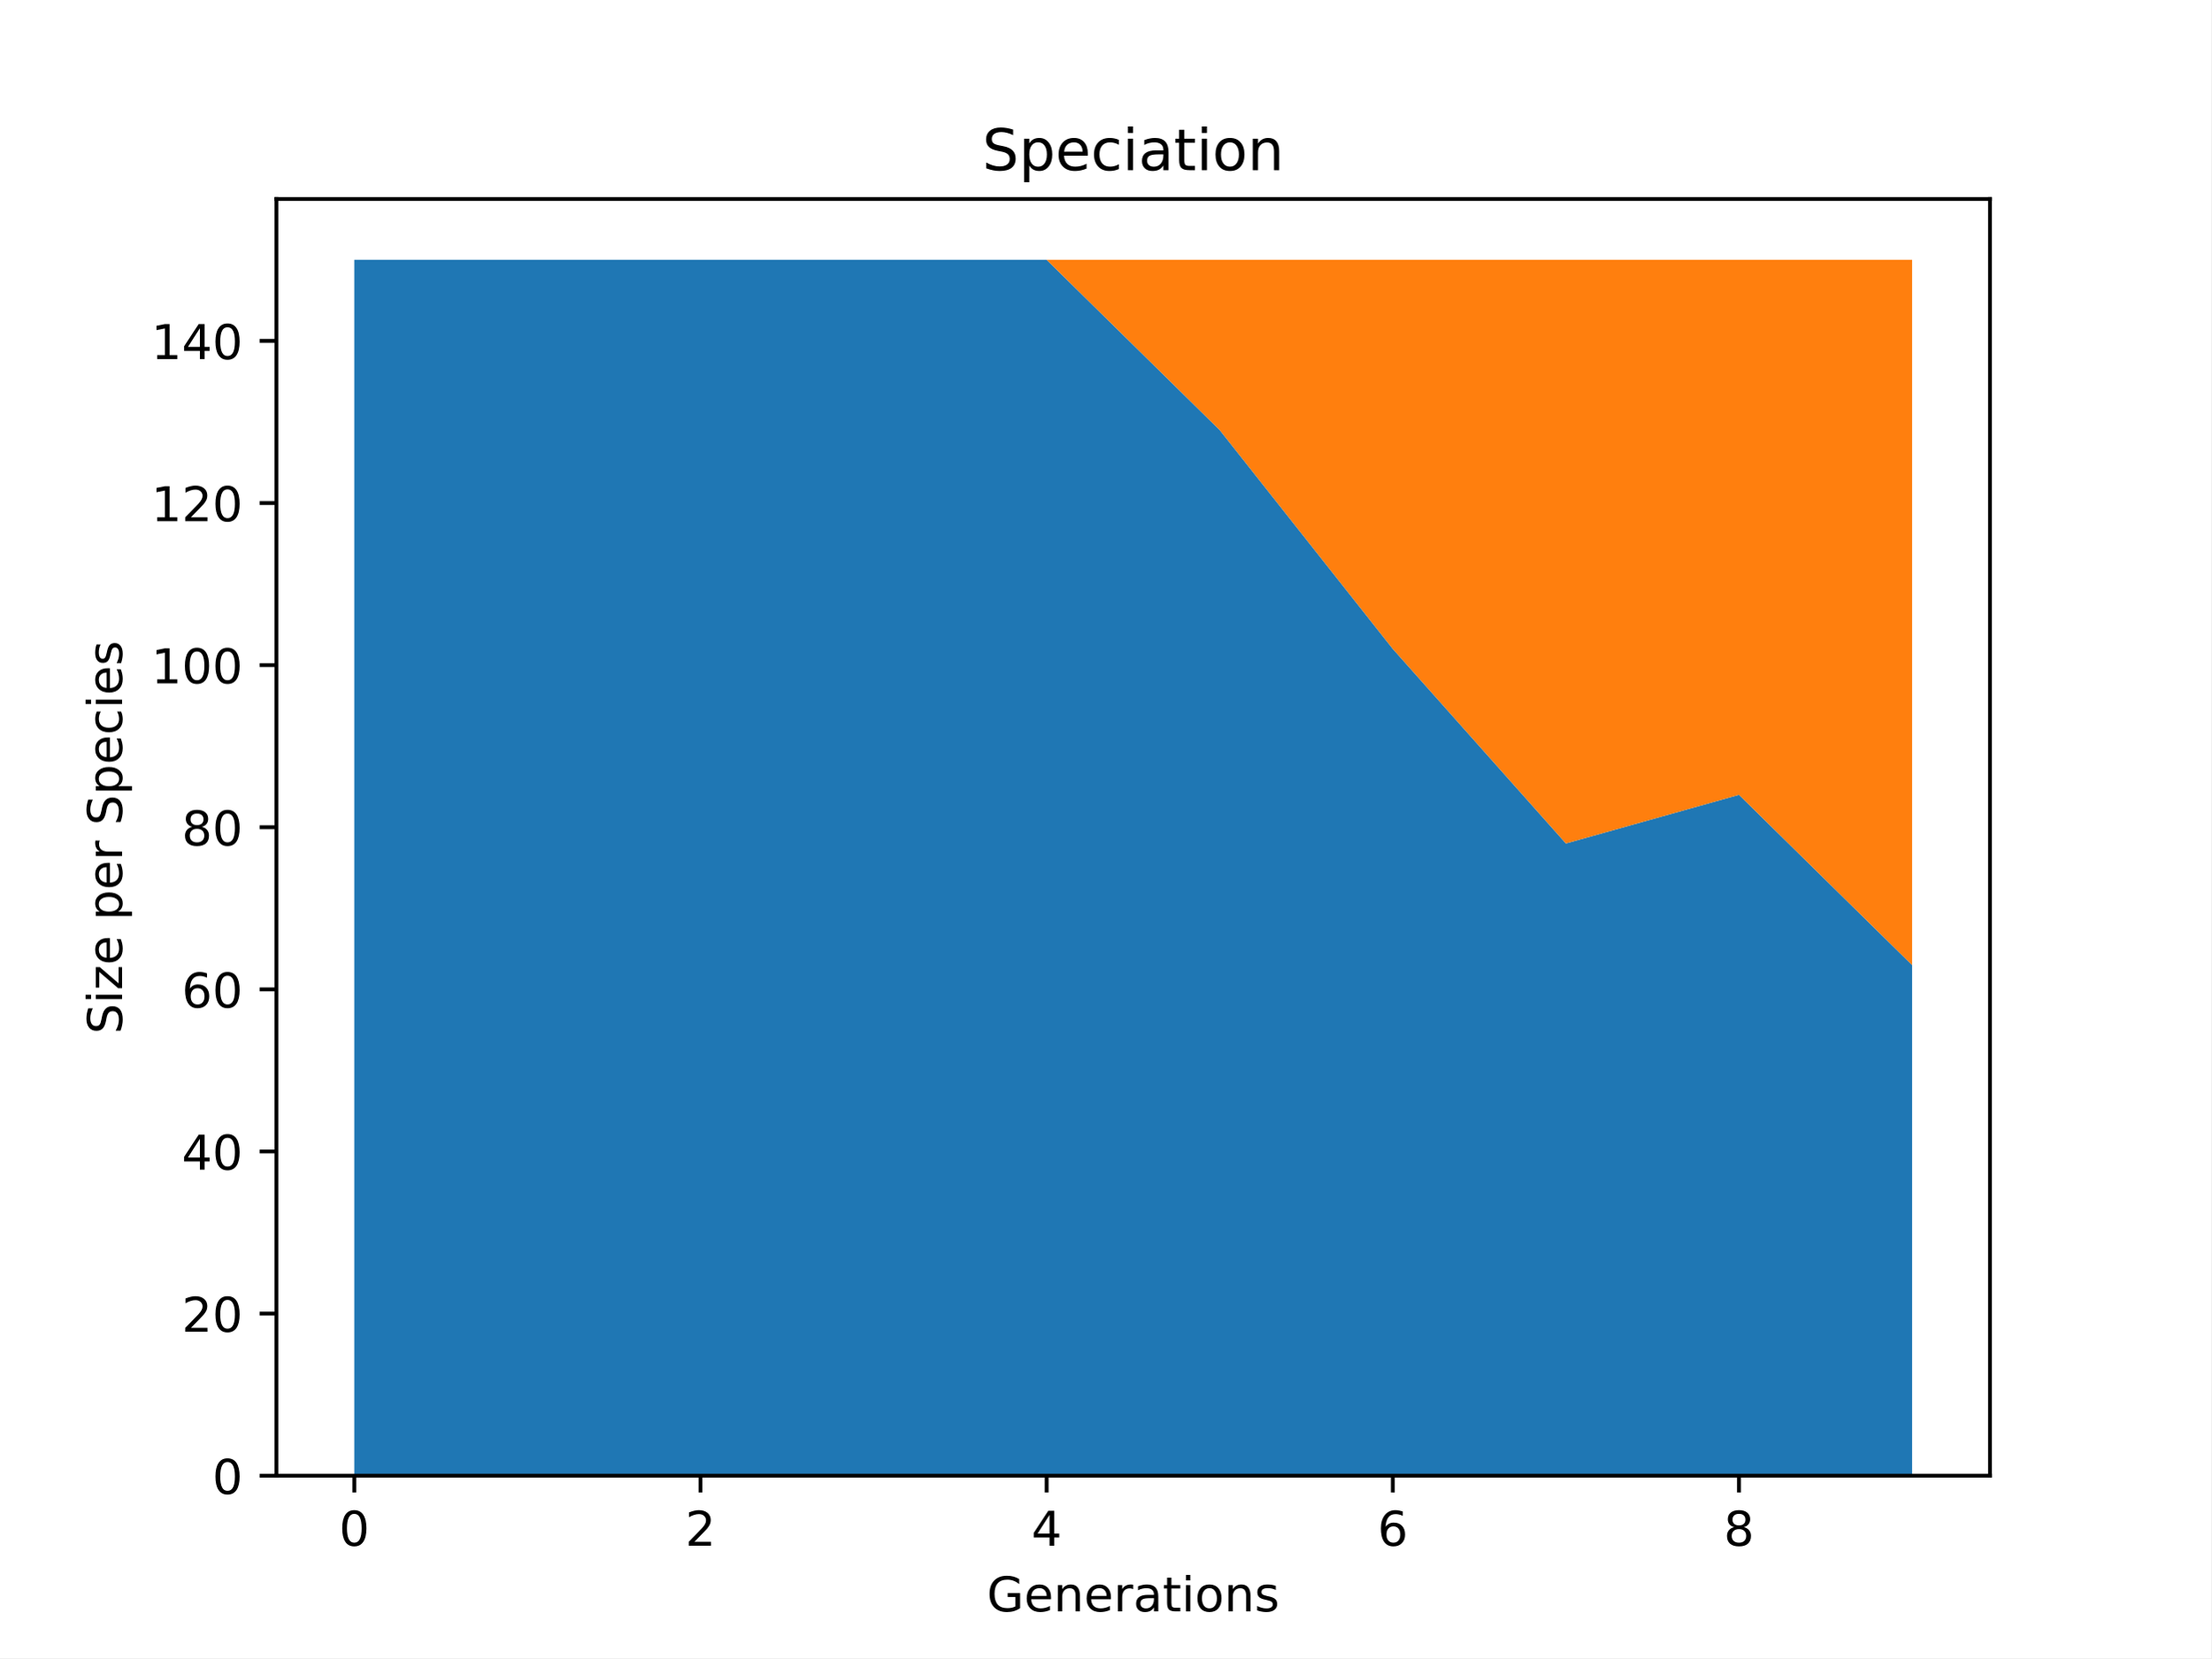
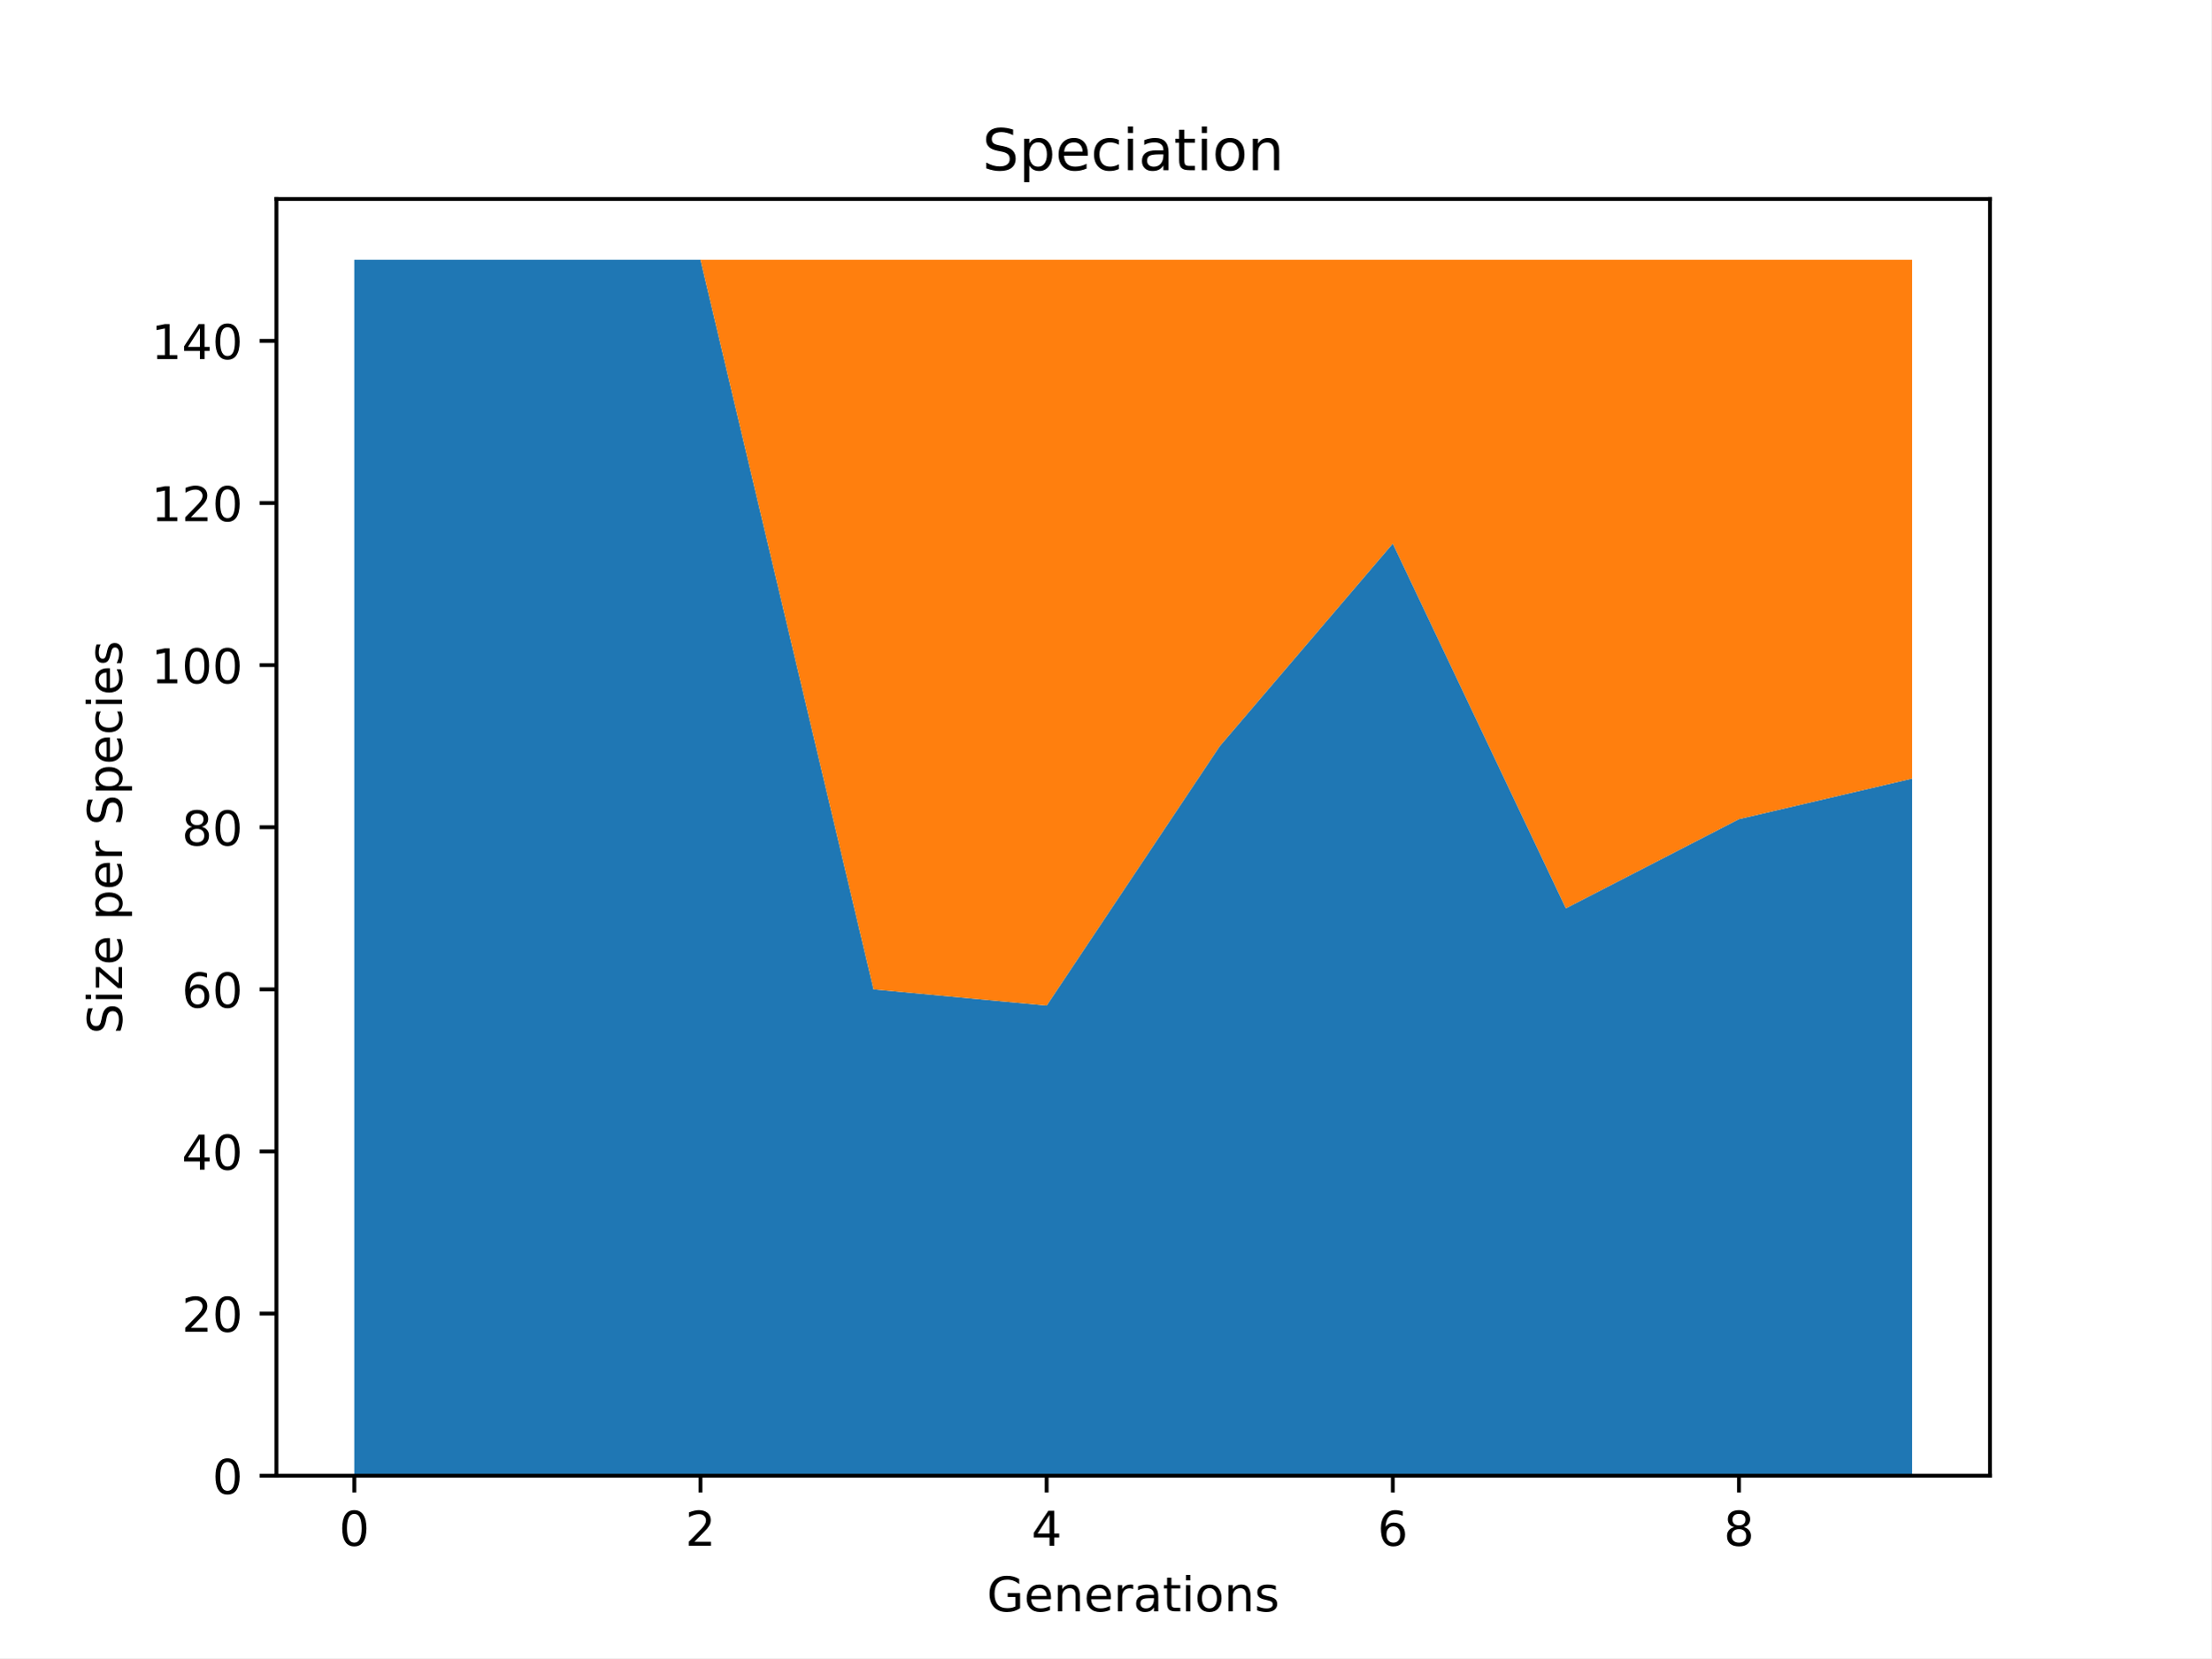
<svg xmlns="http://www.w3.org/2000/svg" xmlns:xlink="http://www.w3.org/1999/xlink" height="345.6pt" version="1.1" viewBox="0 0 460.8 345.6" width="460.8pt">
  <defs>
    <style type="text/css">*{stroke-linecap:butt;stroke-linejoin:round;}</style>
  </defs>
  <g id="figure_1">
    <g id="patch_1">
      <path d="M 0 345.6  L 460.8 345.6  L 460.8 0  L 0 0  z " style="fill:#ffffff;" />
    </g>
    <g id="axes_1">
      <g id="patch_2">
        <path d="M 57.6 307.584  L 414.72 307.584  L 414.72 41.472  L 57.6 41.472  z " style="fill:#ffffff;" />
      </g>
      <g id="PolyCollection_1">
-         <path clip-path="url(#p5cc2ea4e05)" d="M 73.833 54.144  L 73.833 307.584  L 109.905 307.584  L 145.978 307.584  L 182.051 307.584  L 218.124 307.584  L 254.196 307.584  L 290.269 307.584  L 326.342 307.584  L 362.415 307.584  L 398.487 307.584  L 398.487 201.139  L 398.487 201.139  L 362.415 165.658  L 326.342 175.795  L 290.269 135.245  L 254.196 89.626  L 218.124 54.144  L 182.051 54.144  L 145.978 54.144  L 109.905 54.144  L 73.833 54.144  z " style="fill:#1f77b4;" />
+         <path clip-path="url(#pf38865ef20)" d="M 73.833 54.144  L 73.833 307.584  L 109.905 307.584  L 145.978 307.584  L 182.051 307.584  L 218.124 307.584  L 254.196 307.584  L 290.269 307.584  L 326.342 307.584  L 362.415 307.584  L 398.487 307.584  L 398.487 162.278  L 398.487 162.278  L 362.415 170.726  L 326.342 189.312  L 290.269 113.28  L 254.196 155.52  L 218.124 209.587  L 182.051 206.208  L 145.978 54.144  L 109.905 54.144  L 73.833 54.144  z " style="fill:#1f77b4;" />
      </g>
      <g id="PolyCollection_2">
-         <path clip-path="url(#p5cc2ea4e05)" d="M 73.833 54.144  L 73.833 54.144  L 109.905 54.144  L 145.978 54.144  L 182.051 54.144  L 218.124 54.144  L 254.196 89.626  L 290.269 135.245  L 326.342 175.795  L 362.415 165.658  L 398.487 201.139  L 398.487 54.144  L 398.487 54.144  L 362.415 54.144  L 326.342 54.144  L 290.269 54.144  L 254.196 54.144  L 218.124 54.144  L 182.051 54.144  L 145.978 54.144  L 109.905 54.144  L 73.833 54.144  z " style="fill:#ff7f0e;" />
+         <path clip-path="url(#pf38865ef20)" d="M 73.833 54.144  L 73.833 54.144  L 109.905 54.144  L 145.978 54.144  L 182.051 206.208  L 218.124 209.587  L 254.196 155.52  L 290.269 113.28  L 326.342 189.312  L 362.415 170.726  L 398.487 162.278  L 398.487 54.144  L 398.487 54.144  L 362.415 54.144  L 326.342 54.144  L 290.269 54.144  L 254.196 54.144  L 218.124 54.144  L 182.051 54.144  L 145.978 54.144  L 109.905 54.144  L 73.833 54.144  z " style="fill:#ff7f0e;" />
      </g>
      <g id="matplotlib.axis_1">
        <g id="xtick_1">
          <g id="line2d_1">
            <defs>
-               <path d="M 0 0  L 0 3.5  " id="m9f58253e93" style="stroke:#000000;stroke-width:0.8;" />
-             </defs>
-             <g>
-               <use style="stroke:#000000;stroke-width:0.8;" x="73.833" xlink:href="#m9f58253e93" y="307.584" />
+               <path d="M 0 0  L 0 3.5  " id="m96934fe2c2" style="stroke:#000000;stroke-width:0.8;" />
+             </defs>
+             <g>
+               <use style="stroke:#000000;stroke-width:0.8;" x="73.833" xlink:href="#m96934fe2c2" y="307.584" />
            </g>
          </g>
          <g id="text_1">
            <g transform="translate(70.65148 322.1824)scale(0.1 -0.1)">
              <defs>
                <path d="M 2034 4250  Q 1547 4250 1301 3770  Q 1056 3291 1056 2328  Q 1056 1369 1301 889  Q 1547 409 2034 409  Q 2525 409 2770 889  Q 3016 1369 3016 2328  Q 3016 3291 2770 3770  Q 2525 4250 2034 4250  z M 2034 4750  Q 2819 4750 3233 4129  Q 3647 3509 3647 2328  Q 3647 1150 3233 529  Q 2819 -91 2034 -91  Q 1250 -91 836 529  Q 422 1150 422 2328  Q 422 3509 836 4129  Q 1250 4750 2034 4750  z " id="DejaVuSans-30" transform="scale(0.015625)" />
              </defs>
              <use xlink:href="#DejaVuSans-30" />
            </g>
          </g>
        </g>
        <g id="xtick_2">
          <g id="line2d_2">
            <g>
-               <use style="stroke:#000000;stroke-width:0.8;" x="145.978" xlink:href="#m9f58253e93" y="307.584" />
+               <use style="stroke:#000000;stroke-width:0.8;" x="145.978" xlink:href="#m96934fe2c2" y="307.584" />
            </g>
          </g>
          <g id="text_2">
            <g transform="translate(142.7969 322.1824)scale(0.1 -0.1)">
              <defs>
                <path d="M 1228 531  L 3431 531  L 3431 0  L 469 0  L 469 531  Q 828 903 1448 1529  Q 2069 2156 2228 2338  Q 2531 2678 2651 2914  Q 2772 3150 2772 3378  Q 2772 3750 2511 3984  Q 2250 4219 1831 4219  Q 1534 4219 1204 4116  Q 875 4013 500 3803  L 500 4441  Q 881 4594 1212 4672  Q 1544 4750 1819 4750  Q 2544 4750 2975 4387  Q 3406 4025 3406 3419  Q 3406 3131 3298 2873  Q 3191 2616 2906 2266  Q 2828 2175 2409 1742  Q 1991 1309 1228 531  z " id="DejaVuSans-32" transform="scale(0.015625)" />
              </defs>
              <use xlink:href="#DejaVuSans-32" />
            </g>
          </g>
        </g>
        <g id="xtick_3">
          <g id="line2d_3">
            <g>
-               <use style="stroke:#000000;stroke-width:0.8;" x="218.124" xlink:href="#m9f58253e93" y="307.584" />
+               <use style="stroke:#000000;stroke-width:0.8;" x="218.124" xlink:href="#m96934fe2c2" y="307.584" />
            </g>
          </g>
          <g id="text_3">
            <g transform="translate(214.9424 322.1824)scale(0.1 -0.1)">
              <defs>
                <path d="M 2419 4116  L 825 1625  L 2419 1625  L 2419 4116  z M 2253 4666  L 3047 4666  L 3047 1625  L 3713 1625  L 3713 1100  L 3047 1100  L 3047 0  L 2419 0  L 2419 1100  L 313 1100  L 313 1709  L 2253 4666  z " id="DejaVuSans-34" transform="scale(0.015625)" />
              </defs>
              <use xlink:href="#DejaVuSans-34" />
            </g>
          </g>
        </g>
        <g id="xtick_4">
          <g id="line2d_4">
            <g>
-               <use style="stroke:#000000;stroke-width:0.8;" x="290.269" xlink:href="#m9f58253e93" y="307.584" />
+               <use style="stroke:#000000;stroke-width:0.8;" x="290.269" xlink:href="#m96934fe2c2" y="307.584" />
            </g>
          </g>
          <g id="text_4">
            <g transform="translate(287.0878 322.1824)scale(0.1 -0.1)">
              <defs>
                <path d="M 2113 2584  Q 1688 2584 1439 2293  Q 1191 2003 1191 1497  Q 1191 994 1439 701  Q 1688 409 2113 409  Q 2538 409 2786 701  Q 3034 994 3034 1497  Q 3034 2003 2786 2293  Q 2538 2584 2113 2584  z M 3366 4563  L 3366 3988  Q 3128 4100 2886 4159  Q 2644 4219 2406 4219  Q 1781 4219 1451 3797  Q 1122 3375 1075 2522  Q 1259 2794 1537 2939  Q 1816 3084 2150 3084  Q 2853 3084 3261 2657  Q 3669 2231 3669 1497  Q 3669 778 3244 343  Q 2819 -91 2113 -91  Q 1303 -91 875 529  Q 447 1150 447 2328  Q 447 3434 972 4092  Q 1497 4750 2381 4750  Q 2619 4750 2861 4703  Q 3103 4656 3366 4563  z " id="DejaVuSans-36" transform="scale(0.015625)" />
              </defs>
              <use xlink:href="#DejaVuSans-36" />
            </g>
          </g>
        </g>
        <g id="xtick_5">
          <g id="line2d_5">
            <g>
-               <use style="stroke:#000000;stroke-width:0.8;" x="362.415" xlink:href="#m9f58253e93" y="307.584" />
+               <use style="stroke:#000000;stroke-width:0.8;" x="362.415" xlink:href="#m96934fe2c2" y="307.584" />
            </g>
          </g>
          <g id="text_5">
            <g transform="translate(359.2333 322.1824)scale(0.1 -0.1)">
              <defs>
                <path d="M 2034 2216  Q 1584 2216 1326 1975  Q 1069 1734 1069 1313  Q 1069 891 1326 650  Q 1584 409 2034 409  Q 2484 409 2743 651  Q 3003 894 3003 1313  Q 3003 1734 2745 1975  Q 2488 2216 2034 2216  z M 1403 2484  Q 997 2584 770 2862  Q 544 3141 544 3541  Q 544 4100 942 4425  Q 1341 4750 2034 4750  Q 2731 4750 3128 4425  Q 3525 4100 3525 3541  Q 3525 3141 3298 2862  Q 3072 2584 2669 2484  Q 3125 2378 3379 2068  Q 3634 1759 3634 1313  Q 3634 634 3220 271  Q 2806 -91 2034 -91  Q 1263 -91 848 271  Q 434 634 434 1313  Q 434 1759 690 2068  Q 947 2378 1403 2484  z M 1172 3481  Q 1172 3119 1398 2916  Q 1625 2713 2034 2713  Q 2441 2713 2670 2916  Q 2900 3119 2900 3481  Q 2900 3844 2670 4047  Q 2441 4250 2034 4250  Q 1625 4250 1398 4047  Q 1172 3844 1172 3481  z " id="DejaVuSans-38" transform="scale(0.015625)" />
              </defs>
              <use xlink:href="#DejaVuSans-38" />
            </g>
          </g>
        </g>
        <g id="text_6">
          <g transform="translate(205.6623 335.8606)scale(0.1 -0.1)">
            <defs>
              <path d="M 3809 666  L 3809 1919  L 2778 1919  L 2778 2438  L 4434 2438  L 4434 434  Q 4069 175 3628 42  Q 3188 -91 2688 -91  Q 1594 -91 976 548  Q 359 1188 359 2328  Q 359 3472 976 4111  Q 1594 4750 2688 4750  Q 3144 4750 3555 4637  Q 3966 4525 4313 4306  L 4313 3634  Q 3963 3931 3569 4081  Q 3175 4231 2741 4231  Q 1884 4231 1454 3753  Q 1025 3275 1025 2328  Q 1025 1384 1454 906  Q 1884 428 2741 428  Q 3075 428 3337 486  Q 3600 544 3809 666  z " id="DejaVuSans-47" transform="scale(0.015625)" />
              <path d="M 3597 1894  L 3597 1613  L 953 1613  Q 991 1019 1311 708  Q 1631 397 2203 397  Q 2534 397 2845 478  Q 3156 559 3463 722  L 3463 178  Q 3153 47 2828 -22  Q 2503 -91 2169 -91  Q 1331 -91 842 396  Q 353 884 353 1716  Q 353 2575 817 3079  Q 1281 3584 2069 3584  Q 2775 3584 3186 3129  Q 3597 2675 3597 1894  z M 3022 2063  Q 3016 2534 2758 2815  Q 2500 3097 2075 3097  Q 1594 3097 1305 2825  Q 1016 2553 972 2059  L 3022 2063  z " id="DejaVuSans-65" transform="scale(0.015625)" />
              <path d="M 3513 2113  L 3513 0  L 2938 0  L 2938 2094  Q 2938 2591 2744 2837  Q 2550 3084 2163 3084  Q 1697 3084 1428 2787  Q 1159 2491 1159 1978  L 1159 0  L 581 0  L 581 3500  L 1159 3500  L 1159 2956  Q 1366 3272 1645 3428  Q 1925 3584 2291 3584  Q 2894 3584 3203 3211  Q 3513 2838 3513 2113  z " id="DejaVuSans-6e" transform="scale(0.015625)" />
              <path d="M 2631 2963  Q 2534 3019 2420 3045  Q 2306 3072 2169 3072  Q 1681 3072 1420 2755  Q 1159 2438 1159 1844  L 1159 0  L 581 0  L 581 3500  L 1159 3500  L 1159 2956  Q 1341 3275 1631 3429  Q 1922 3584 2338 3584  Q 2397 3584 2469 3576  Q 2541 3569 2628 3553  L 2631 2963  z " id="DejaVuSans-72" transform="scale(0.015625)" />
              <path d="M 2194 1759  Q 1497 1759 1228 1600  Q 959 1441 959 1056  Q 959 750 1161 570  Q 1363 391 1709 391  Q 2188 391 2477 730  Q 2766 1069 2766 1631  L 2766 1759  L 2194 1759  z M 3341 1997  L 3341 0  L 2766 0  L 2766 531  Q 2569 213 2275 61  Q 1981 -91 1556 -91  Q 1019 -91 701 211  Q 384 513 384 1019  Q 384 1609 779 1909  Q 1175 2209 1959 2209  L 2766 2209  L 2766 2266  Q 2766 2663 2505 2880  Q 2244 3097 1772 3097  Q 1472 3097 1187 3025  Q 903 2953 641 2809  L 641 3341  Q 956 3463 1253 3523  Q 1550 3584 1831 3584  Q 2591 3584 2966 3190  Q 3341 2797 3341 1997  z " id="DejaVuSans-61" transform="scale(0.015625)" />
              <path d="M 1172 4494  L 1172 3500  L 2356 3500  L 2356 3053  L 1172 3053  L 1172 1153  Q 1172 725 1289 603  Q 1406 481 1766 481  L 2356 481  L 2356 0  L 1766 0  Q 1100 0 847 248  Q 594 497 594 1153  L 594 3053  L 172 3053  L 172 3500  L 594 3500  L 594 4494  L 1172 4494  z " id="DejaVuSans-74" transform="scale(0.015625)" />
              <path d="M 603 3500  L 1178 3500  L 1178 0  L 603 0  L 603 3500  z M 603 4863  L 1178 4863  L 1178 4134  L 603 4134  L 603 4863  z " id="DejaVuSans-69" transform="scale(0.015625)" />
              <path d="M 1959 3097  Q 1497 3097 1228 2736  Q 959 2375 959 1747  Q 959 1119 1226 758  Q 1494 397 1959 397  Q 2419 397 2687 759  Q 2956 1122 2956 1747  Q 2956 2369 2687 2733  Q 2419 3097 1959 3097  z M 1959 3584  Q 2709 3584 3137 3096  Q 3566 2609 3566 1747  Q 3566 888 3137 398  Q 2709 -91 1959 -91  Q 1206 -91 779 398  Q 353 888 353 1747  Q 353 2609 779 3096  Q 1206 3584 1959 3584  z " id="DejaVuSans-6f" transform="scale(0.015625)" />
              <path d="M 2834 3397  L 2834 2853  Q 2591 2978 2328 3040  Q 2066 3103 1784 3103  Q 1356 3103 1142 2972  Q 928 2841 928 2578  Q 928 2378 1081 2264  Q 1234 2150 1697 2047  L 1894 2003  Q 2506 1872 2764 1633  Q 3022 1394 3022 966  Q 3022 478 2636 193  Q 2250 -91 1575 -91  Q 1294 -91 989 -36  Q 684 19 347 128  L 347 722  Q 666 556 975 473  Q 1284 391 1588 391  Q 1994 391 2212 530  Q 2431 669 2431 922  Q 2431 1156 2273 1281  Q 2116 1406 1581 1522  L 1381 1569  Q 847 1681 609 1914  Q 372 2147 372 2553  Q 372 3047 722 3315  Q 1072 3584 1716 3584  Q 2034 3584 2315 3537  Q 2597 3491 2834 3397  z " id="DejaVuSans-73" transform="scale(0.015625)" />
            </defs>
            <use xlink:href="#DejaVuSans-47" />
            <use x="77.49" xlink:href="#DejaVuSans-65" />
            <use x="139.014" xlink:href="#DejaVuSans-6e" />
            <use x="202.393" xlink:href="#DejaVuSans-65" />
            <use x="263.916" xlink:href="#DejaVuSans-72" />
            <use x="305.029" xlink:href="#DejaVuSans-61" />
            <use x="366.309" xlink:href="#DejaVuSans-74" />
            <use x="405.518" xlink:href="#DejaVuSans-69" />
            <use x="433.301" xlink:href="#DejaVuSans-6f" />
            <use x="494.482" xlink:href="#DejaVuSans-6e" />
            <use x="557.861" xlink:href="#DejaVuSans-73" />
          </g>
        </g>
      </g>
      <g id="matplotlib.axis_2">
        <g id="ytick_1">
          <g id="line2d_6">
            <defs>
-               <path d="M 0 0  L -3.5 0  " id="m2768628abf" style="stroke:#000000;stroke-width:0.8;" />
-             </defs>
-             <g>
-               <use style="stroke:#000000;stroke-width:0.8;" x="57.6" xlink:href="#m2768628abf" y="307.584" />
+               <path d="M 0 0  L -3.5 0  " id="m62e11052c2" style="stroke:#000000;stroke-width:0.8;" />
+             </defs>
+             <g>
+               <use style="stroke:#000000;stroke-width:0.8;" x="57.6" xlink:href="#m62e11052c2" y="307.584" />
            </g>
          </g>
          <g id="text_7">
            <g transform="translate(44.2375 311.3832)scale(0.1 -0.1)">
              <use xlink:href="#DejaVuSans-30" />
            </g>
          </g>
        </g>
        <g id="ytick_2">
          <g id="line2d_7">
            <g>
-               <use style="stroke:#000000;stroke-width:0.8;" x="57.6" xlink:href="#m2768628abf" y="273.792" />
+               <use style="stroke:#000000;stroke-width:0.8;" x="57.6" xlink:href="#m62e11052c2" y="273.792" />
            </g>
          </g>
          <g id="text_8">
            <g transform="translate(37.875 277.5912)scale(0.1 -0.1)">
              <use xlink:href="#DejaVuSans-32" />
              <use x="63.623" xlink:href="#DejaVuSans-30" />
            </g>
          </g>
        </g>
        <g id="ytick_3">
          <g id="line2d_8">
            <g>
-               <use style="stroke:#000000;stroke-width:0.8;" x="57.6" xlink:href="#m2768628abf" y="240" />
+               <use style="stroke:#000000;stroke-width:0.8;" x="57.6" xlink:href="#m62e11052c2" y="240" />
            </g>
          </g>
          <g id="text_9">
            <g transform="translate(37.875 243.7992)scale(0.1 -0.1)">
              <use xlink:href="#DejaVuSans-34" />
              <use x="63.623" xlink:href="#DejaVuSans-30" />
            </g>
          </g>
        </g>
        <g id="ytick_4">
          <g id="line2d_9">
            <g>
-               <use style="stroke:#000000;stroke-width:0.8;" x="57.6" xlink:href="#m2768628abf" y="206.208" />
+               <use style="stroke:#000000;stroke-width:0.8;" x="57.6" xlink:href="#m62e11052c2" y="206.208" />
            </g>
          </g>
          <g id="text_10">
            <g transform="translate(37.875 210.0072)scale(0.1 -0.1)">
              <use xlink:href="#DejaVuSans-36" />
              <use x="63.623" xlink:href="#DejaVuSans-30" />
            </g>
          </g>
        </g>
        <g id="ytick_5">
          <g id="line2d_10">
            <g>
-               <use style="stroke:#000000;stroke-width:0.8;" x="57.6" xlink:href="#m2768628abf" y="172.416" />
+               <use style="stroke:#000000;stroke-width:0.8;" x="57.6" xlink:href="#m62e11052c2" y="172.416" />
            </g>
          </g>
          <g id="text_11">
            <g transform="translate(37.875 176.2152)scale(0.1 -0.1)">
              <use xlink:href="#DejaVuSans-38" />
              <use x="63.623" xlink:href="#DejaVuSans-30" />
            </g>
          </g>
        </g>
        <g id="ytick_6">
          <g id="line2d_11">
            <g>
-               <use style="stroke:#000000;stroke-width:0.8;" x="57.6" xlink:href="#m2768628abf" y="138.624" />
+               <use style="stroke:#000000;stroke-width:0.8;" x="57.6" xlink:href="#m62e11052c2" y="138.624" />
            </g>
          </g>
          <g id="text_12">
            <g transform="translate(31.5125 142.4232)scale(0.1 -0.1)">
              <defs>
                <path d="M 794 531  L 1825 531  L 1825 4091  L 703 3866  L 703 4441  L 1819 4666  L 2450 4666  L 2450 531  L 3481 531  L 3481 0  L 794 0  L 794 531  z " id="DejaVuSans-31" transform="scale(0.015625)" />
              </defs>
              <use xlink:href="#DejaVuSans-31" />
              <use x="63.623" xlink:href="#DejaVuSans-30" />
              <use x="127.246" xlink:href="#DejaVuSans-30" />
            </g>
          </g>
        </g>
        <g id="ytick_7">
          <g id="line2d_12">
            <g>
-               <use style="stroke:#000000;stroke-width:0.8;" x="57.6" xlink:href="#m2768628abf" y="104.832" />
+               <use style="stroke:#000000;stroke-width:0.8;" x="57.6" xlink:href="#m62e11052c2" y="104.832" />
            </g>
          </g>
          <g id="text_13">
            <g transform="translate(31.5125 108.6312)scale(0.1 -0.1)">
              <use xlink:href="#DejaVuSans-31" />
              <use x="63.623" xlink:href="#DejaVuSans-32" />
              <use x="127.246" xlink:href="#DejaVuSans-30" />
            </g>
          </g>
        </g>
        <g id="ytick_8">
          <g id="line2d_13">
            <g>
-               <use style="stroke:#000000;stroke-width:0.8;" x="57.6" xlink:href="#m2768628abf" y="71.04" />
+               <use style="stroke:#000000;stroke-width:0.8;" x="57.6" xlink:href="#m62e11052c2" y="71.04" />
            </g>
          </g>
          <g id="text_14">
            <g transform="translate(31.5125 74.83922)scale(0.1 -0.1)">
              <use xlink:href="#DejaVuSans-31" />
              <use x="63.623" xlink:href="#DejaVuSans-34" />
              <use x="127.246" xlink:href="#DejaVuSans-30" />
            </g>
          </g>
        </g>
        <g id="text_15">
          <g transform="translate(25.43281 215.521)rotate(-90)scale(0.1 -0.1)">
            <defs>
              <path d="M 3425 4513  L 3425 3897  Q 3066 4069 2747 4153  Q 2428 4238 2131 4238  Q 1616 4238 1336 4038  Q 1056 3838 1056 3469  Q 1056 3159 1242 3001  Q 1428 2844 1947 2747  L 2328 2669  Q 3034 2534 3370 2195  Q 3706 1856 3706 1288  Q 3706 609 3251 259  Q 2797 -91 1919 -91  Q 1588 -91 1214 -16  Q 841 59 441 206  L 441 856  Q 825 641 1194 531  Q 1563 422 1919 422  Q 2459 422 2753 634  Q 3047 847 3047 1241  Q 3047 1584 2836 1778  Q 2625 1972 2144 2069  L 1759 2144  Q 1053 2284 737 2584  Q 422 2884 422 3419  Q 422 4038 858 4394  Q 1294 4750 2059 4750  Q 2388 4750 2728 4690  Q 3069 4631 3425 4513  z " id="DejaVuSans-53" transform="scale(0.015625)" />
              <path d="M 353 3500  L 3084 3500  L 3084 2975  L 922 459  L 3084 459  L 3084 0  L 275 0  L 275 525  L 2438 3041  L 353 3041  L 353 3500  z " id="DejaVuSans-7a" transform="scale(0.015625)" />
              <path id="DejaVuSans-20" transform="scale(0.015625)" />
              <path d="M 1159 525  L 1159 -1331  L 581 -1331  L 581 3500  L 1159 3500  L 1159 2969  Q 1341 3281 1617 3432  Q 1894 3584 2278 3584  Q 2916 3584 3314 3078  Q 3713 2572 3713 1747  Q 3713 922 3314 415  Q 2916 -91 2278 -91  Q 1894 -91 1617 61  Q 1341 213 1159 525  z M 3116 1747  Q 3116 2381 2855 2742  Q 2594 3103 2138 3103  Q 1681 3103 1420 2742  Q 1159 2381 1159 1747  Q 1159 1113 1420 752  Q 1681 391 2138 391  Q 2594 391 2855 752  Q 3116 1113 3116 1747  z " id="DejaVuSans-70" transform="scale(0.015625)" />
              <path d="M 3122 3366  L 3122 2828  Q 2878 2963 2633 3030  Q 2388 3097 2138 3097  Q 1578 3097 1268 2742  Q 959 2388 959 1747  Q 959 1106 1268 751  Q 1578 397 2138 397  Q 2388 397 2633 464  Q 2878 531 3122 666  L 3122 134  Q 2881 22 2623 -34  Q 2366 -91 2075 -91  Q 1284 -91 818 406  Q 353 903 353 1747  Q 353 2603 823 3093  Q 1294 3584 2113 3584  Q 2378 3584 2631 3529  Q 2884 3475 3122 3366  z " id="DejaVuSans-63" transform="scale(0.015625)" />
            </defs>
            <use xlink:href="#DejaVuSans-53" />
            <use x="63.477" xlink:href="#DejaVuSans-69" />
            <use x="91.26" xlink:href="#DejaVuSans-7a" />
            <use x="143.75" xlink:href="#DejaVuSans-65" />
            <use x="205.273" xlink:href="#DejaVuSans-20" />
            <use x="237.061" xlink:href="#DejaVuSans-70" />
            <use x="300.537" xlink:href="#DejaVuSans-65" />
            <use x="362.061" xlink:href="#DejaVuSans-72" />
            <use x="403.174" xlink:href="#DejaVuSans-20" />
            <use x="434.961" xlink:href="#DejaVuSans-53" />
            <use x="498.438" xlink:href="#DejaVuSans-70" />
            <use x="561.914" xlink:href="#DejaVuSans-65" />
            <use x="623.438" xlink:href="#DejaVuSans-63" />
            <use x="678.418" xlink:href="#DejaVuSans-69" />
            <use x="706.201" xlink:href="#DejaVuSans-65" />
            <use x="767.725" xlink:href="#DejaVuSans-73" />
          </g>
        </g>
      </g>
      <g id="patch_3">
        <path d="M 57.6 307.584  L 57.6 41.472  " style="fill:none;stroke:#000000;stroke-linecap:square;stroke-linejoin:miter;stroke-width:0.8;" />
      </g>
      <g id="patch_4">
        <path d="M 414.72 307.584  L 414.72 41.472  " style="fill:none;stroke:#000000;stroke-linecap:square;stroke-linejoin:miter;stroke-width:0.8;" />
      </g>
      <g id="patch_5">
        <path d="M 57.6 307.584  L 414.72 307.584  " style="fill:none;stroke:#000000;stroke-linecap:square;stroke-linejoin:miter;stroke-width:0.8;" />
      </g>
      <g id="patch_6">
        <path d="M 57.6 41.472  L 414.72 41.472  " style="fill:none;stroke:#000000;stroke-linecap:square;stroke-linejoin:miter;stroke-width:0.8;" />
      </g>
      <g id="text_16">
        <g transform="translate(204.7144 35.472)scale(0.12 -0.12)">
          <use xlink:href="#DejaVuSans-53" />
          <use x="63.477" xlink:href="#DejaVuSans-70" />
          <use x="126.953" xlink:href="#DejaVuSans-65" />
          <use x="188.477" xlink:href="#DejaVuSans-63" />
          <use x="243.457" xlink:href="#DejaVuSans-69" />
          <use x="271.24" xlink:href="#DejaVuSans-61" />
          <use x="332.52" xlink:href="#DejaVuSans-74" />
          <use x="371.729" xlink:href="#DejaVuSans-69" />
          <use x="399.512" xlink:href="#DejaVuSans-6f" />
          <use x="460.693" xlink:href="#DejaVuSans-6e" />
        </g>
      </g>
    </g>
  </g>
  <defs>
-     <clipPath id="p5cc2ea4e05">
+     <clipPath id="pf38865ef20">
      <rect height="266.112" width="357.12" x="57.6" y="41.472" />
    </clipPath>
  </defs>
</svg>
